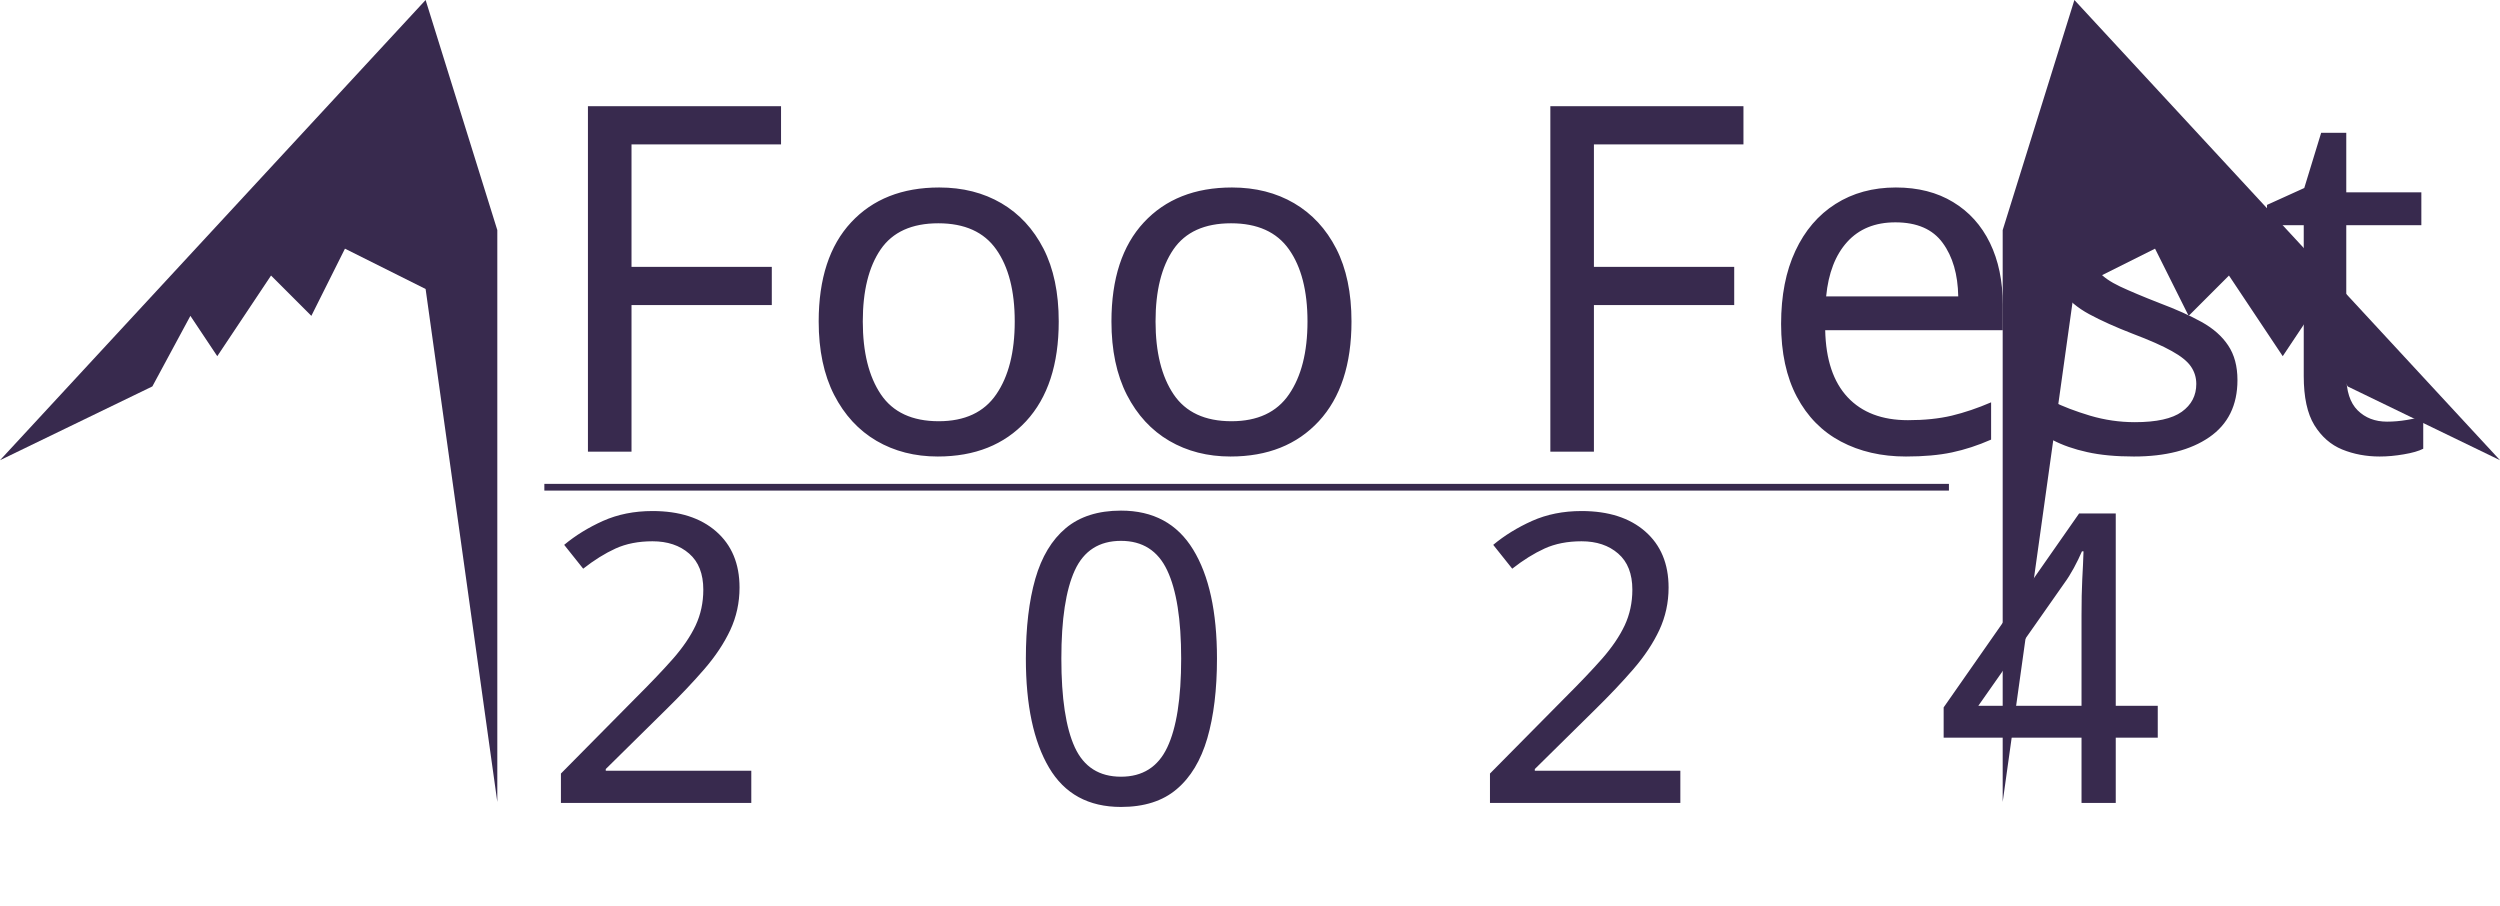
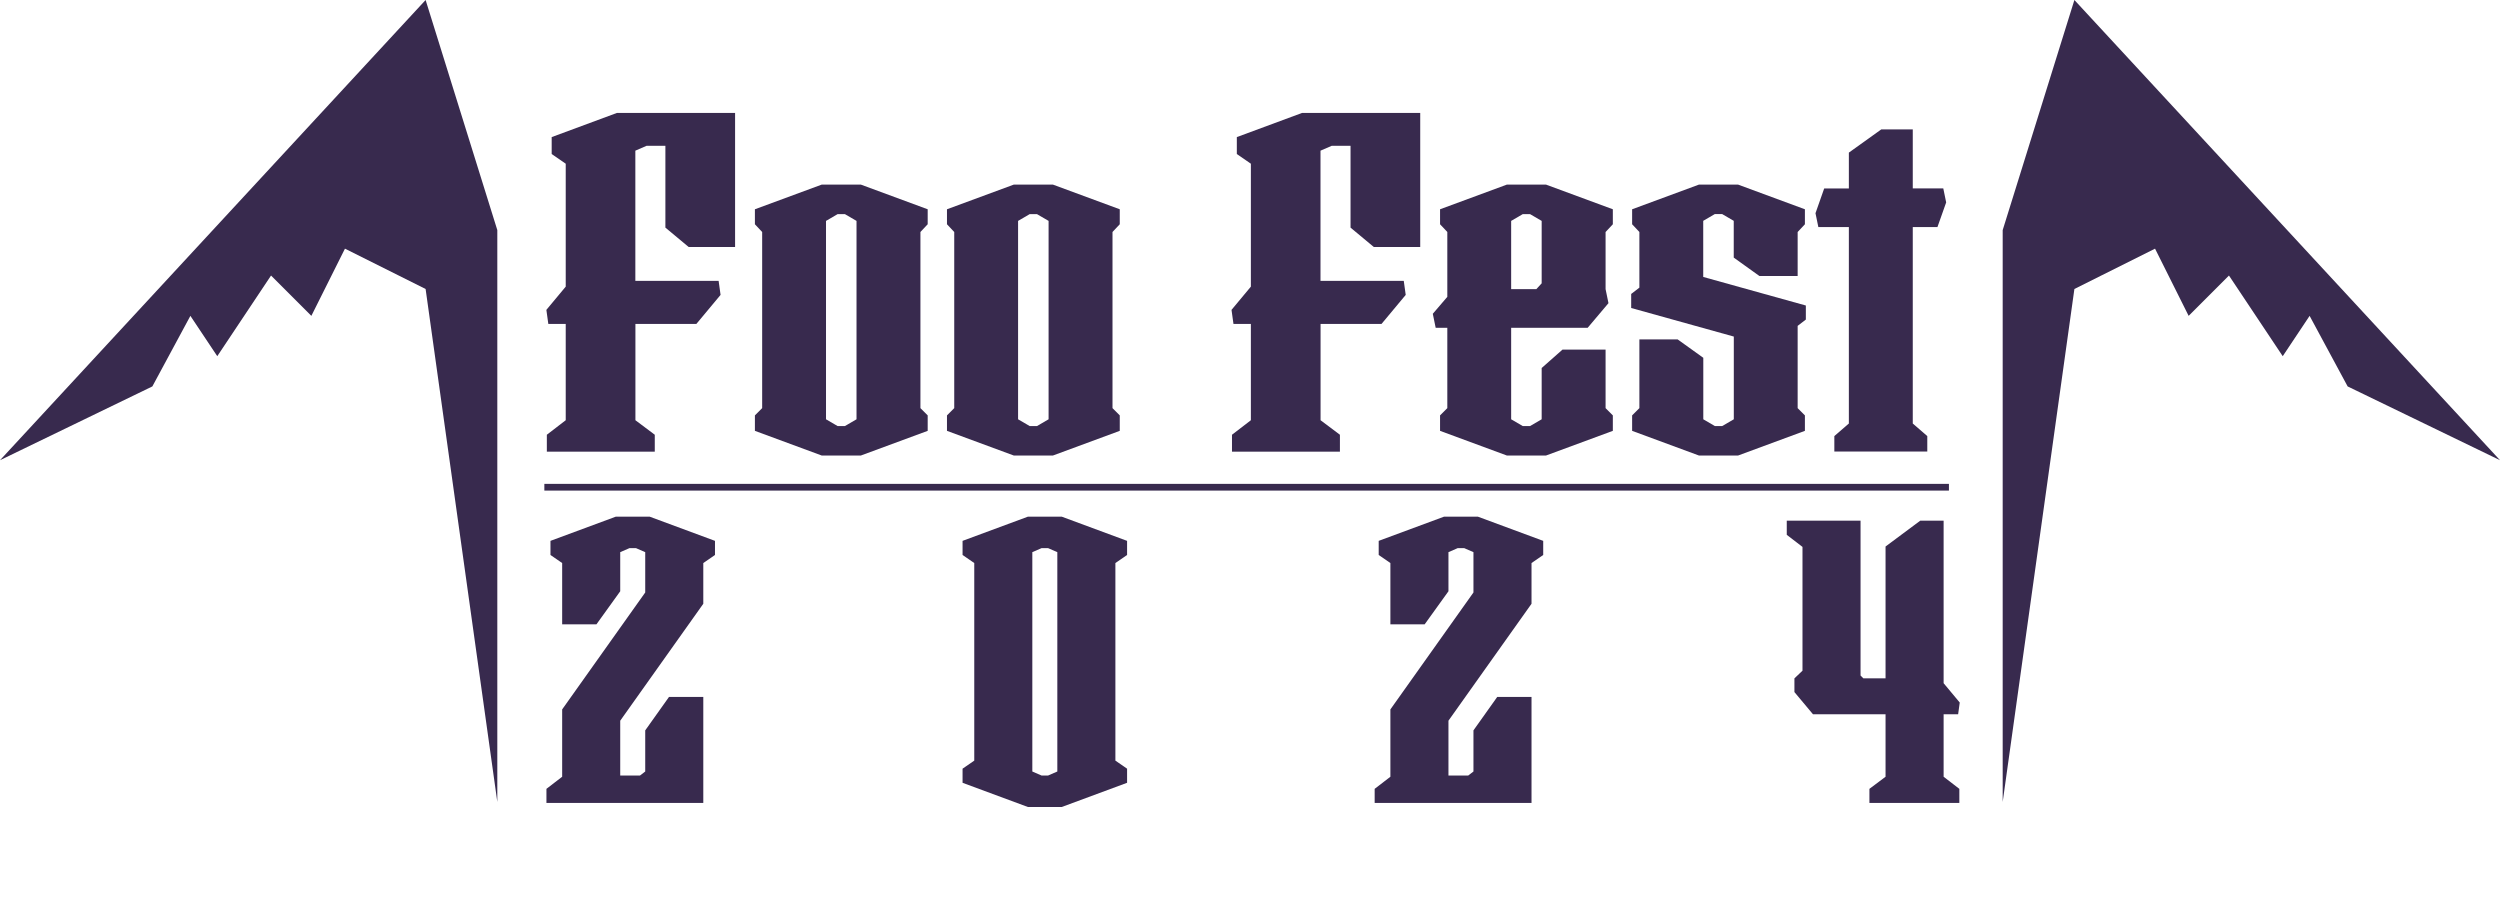
<svg xmlns="http://www.w3.org/2000/svg" id="Layer_1" data-name="Layer 1" viewBox="0 0 372 134.78">
  <defs>
    <style>
-       .cls-1 {
-         font-size: 72px;
-       }
- 
-       .cls-1, .cls-2, .cls-3, .cls-4 {
+       .cls-1, .cls-2 {
        fill: #382a4e;
      }

-       .cls-1, .cls-4 {
-         font-family: TaurunumFerrum-Iron, 'Taurunum Ferrum';
-       }
- 
-       .cls-3 {
+       .cls-2 {
        stroke: #382a4e;
        stroke-miterlimit: 10;
      }
- 
-       .cls-4 {
-         font-size: 60px;
-         letter-spacing: .58em;
-       }
    </style>
  </defs>
-   <text class="cls-1" transform="translate(80.5 67.21)">
-     <tspan x="0" y="0">Foo Fest</tspan>
-   </text>
-   <text class="cls-4" transform="translate(80.59 119.48)">
-     <tspan x="0" y="0">2024</tspan>
-   </text>
-   <line class="cls-3" x1="81" y1="72.5" x2="290" y2="72.5" />
-   <polygon class="cls-2" points="0 68.48 63.33 0 74 34.24 74 119.33 63.33 43 51.33 37 46.33 47 40.33 41 32.33 53 28.33 47 22.67 57.5 0 68.48" />
-   <polygon class="cls-2" points="372 68.48 308.67 0 298 34.24 298 119.33 308.67 43 320.67 37 325.67 47 331.67 41 339.67 53 343.67 47 349.33 57.5 372 68.48" />
+   <g>
+     <path class="cls-1" d="m81.3,46.11l2.88-3.46v-18.29l-2.09-1.44v-2.52l9.72-3.6h17.57v19.95h-6.91l-3.46-2.88v-12.17h-2.81l-1.66.72v19.37h12.39l.29,2.09-3.6,4.32h-9.07v14.33l2.88,2.16v2.52h-16.06v-2.52l2.81-2.16v-14.33h-2.59l-.29-2.09Z" />
+     <path class="cls-1" d="m113.41,34.52l-1.08-1.15v-2.23l9.94-3.67h5.83l9.94,3.67v2.23l-1.08,1.15v26.21l1.08,1.08v2.3l-9.94,3.67h-5.83l-9.94-3.67v-2.3l1.08-1.08v-26.21Zm9.5,27.87l1.73,1.01h1.08l1.73-1.01v-29.52l-1.73-1.01h-1.08l-1.73,1.01v29.52Z" />
+     <path class="cls-1" d="m141.99,34.52l-1.08-1.15v-2.23l9.94-3.67h5.83l9.94,3.67v2.23l-1.08,1.15v26.21l1.08,1.08v2.3l-9.94,3.67h-5.83l-9.94-3.67v-2.3l1.08-1.08v-26.21Zm9.5,27.87l1.73,1.01h1.08l1.73-1.01v-29.52l-1.73-1.01h-1.08l-1.73,1.01v29.52Z" />
+     <path class="cls-1" d="m183.25,46.11l2.88-3.46v-18.29l-2.09-1.44v-2.52l9.72-3.6h17.57v19.95h-6.91l-3.46-2.88v-12.17h-2.81l-1.66.72v19.37h12.39l.29,2.09-3.6,4.32h-9.07v14.33l2.88,2.16v2.52h-16.06v-2.52l2.81-2.16v-14.33h-2.59l-.29-2.09Z" />
+     <path class="cls-1" d="m213.2,46.69l2.16-2.52v-9.65l-1.08-1.15v-2.23l9.94-3.67h5.83l9.94,3.67v2.23l-1.08,1.15v8.5l.43,2.09-3.1,3.67h-11.38v13.61l1.73,1.01h1.08l1.73-1.01v-7.63l3.1-2.74h6.41v8.71l1.08,1.08v2.3l-9.94,3.67h-5.83l-9.94-3.67v-2.3l1.08-1.08v-11.95h-1.73l-.43-2.09Zm11.67-3.67h3.74l.79-.86v-9.29l-1.73-1.01h-1.08l-1.73,1.01v10.15Z" />
+     <path class="cls-1" d="m256.25,31.85h-1.08l-1.73,1.01v8.35l15.27,4.25v2.09l-1.22.94v12.24l1.08,1.08v2.3l-9.94,3.67h-5.83l-9.94-3.67v-2.3l1.08-1.08v-10.23h5.69l3.82,2.74v9.15l1.73,1.01h1.08l1.73-1.01v-12.31l-15.27-4.25v-2.09l1.22-.94v-8.28l-1.08-1.15v-2.23l9.94-3.67h5.83l9.94,3.67v2.23l-1.08,1.15v6.55h-5.69l-3.82-2.74v-5.47l-1.73-1.01Z" />
+     <path class="cls-1" d="m270.15,31.71l1.29-3.67h3.67v-5.33l4.83-3.46h4.68v8.78h4.54l.43,2.09-1.3,3.67h-3.67v29.23l2.16,1.87v2.3h-13.83v-2.3l2.16-1.87v-29.23h-4.54l-.43-2.09Z" />
+   </g>
+   <g>
+     <path class="cls-1" d="m83.65,92.9v-9.12l-1.74-1.2v-2.1l9.72-3.6h5.04l9.72,3.6v2.1l-1.74,1.2v6.06l-12.36,17.4v8.16h2.94l.78-.6v-6.12l3.54-4.98h5.1v15.78h-23.34v-2.1l2.34-1.8v-10.02l12.36-17.4v-6l-1.38-.6h-.96l-1.38.6v5.82l-3.54,4.92h-5.1Z" />
+     <path class="cls-1" d="m144.97,83.78l-1.74-1.2v-2.1l9.72-3.6h5.04l9.72,3.6v2.1l-1.74,1.2v29.4l1.74,1.2v2.1l-9.72,3.6h-5.04l-9.72-3.6v-2.1l1.74-1.2v-29.4Zm8.64,31.02l1.38.6h.96l1.38-.6v-32.64l-1.38-.6h-.96l-1.38.6v32.64Z" />
+     <path class="cls-1" d="m206.89,92.9v-9.12l-1.74-1.2v-2.1l9.72-3.6h5.04l9.72,3.6v2.1l-1.74,1.2v6.06l-12.36,17.4v8.16h2.94l.78-.6v-6.12l3.54-4.98h5.1v15.78h-23.34v-2.1l2.34-1.8v-10.02l12.36-17.4v-6l-1.38-.6h-.96l-1.38.6v5.82l-3.54,4.92h-5.1Z" />
+     <path class="cls-1" d="m277.27,100.94h3.3v-19.62l5.16-3.84h3.48v24.18l2.4,2.88-.24,1.74h-2.16v9.3l2.34,1.8v2.1h-13.38v-2.1l2.4-1.8v-9.3h-10.8l-2.76-3.3v-2.04l1.2-1.14v-18.42l-2.34-1.8v-2.1h10.98v23.04l.42.42Z" />
+   </g>
+   <line class="cls-2" x1="81" y1="72.5" x2="290" y2="72.5" />
+   <polygon class="cls-1" points="0 68.48 63.33 0 74 34.24 74 119.33 63.33 43 51.33 37 46.33 47 40.33 41 32.33 53 28.33 47 22.67 57.5 0 68.48" />
+   <polygon class="cls-1" points="372 68.48 308.67 0 298 34.24 298 119.33 308.67 43 320.67 37 325.67 47 331.67 41 339.67 53 343.67 47 349.33 57.5 372 68.48" />
</svg>
